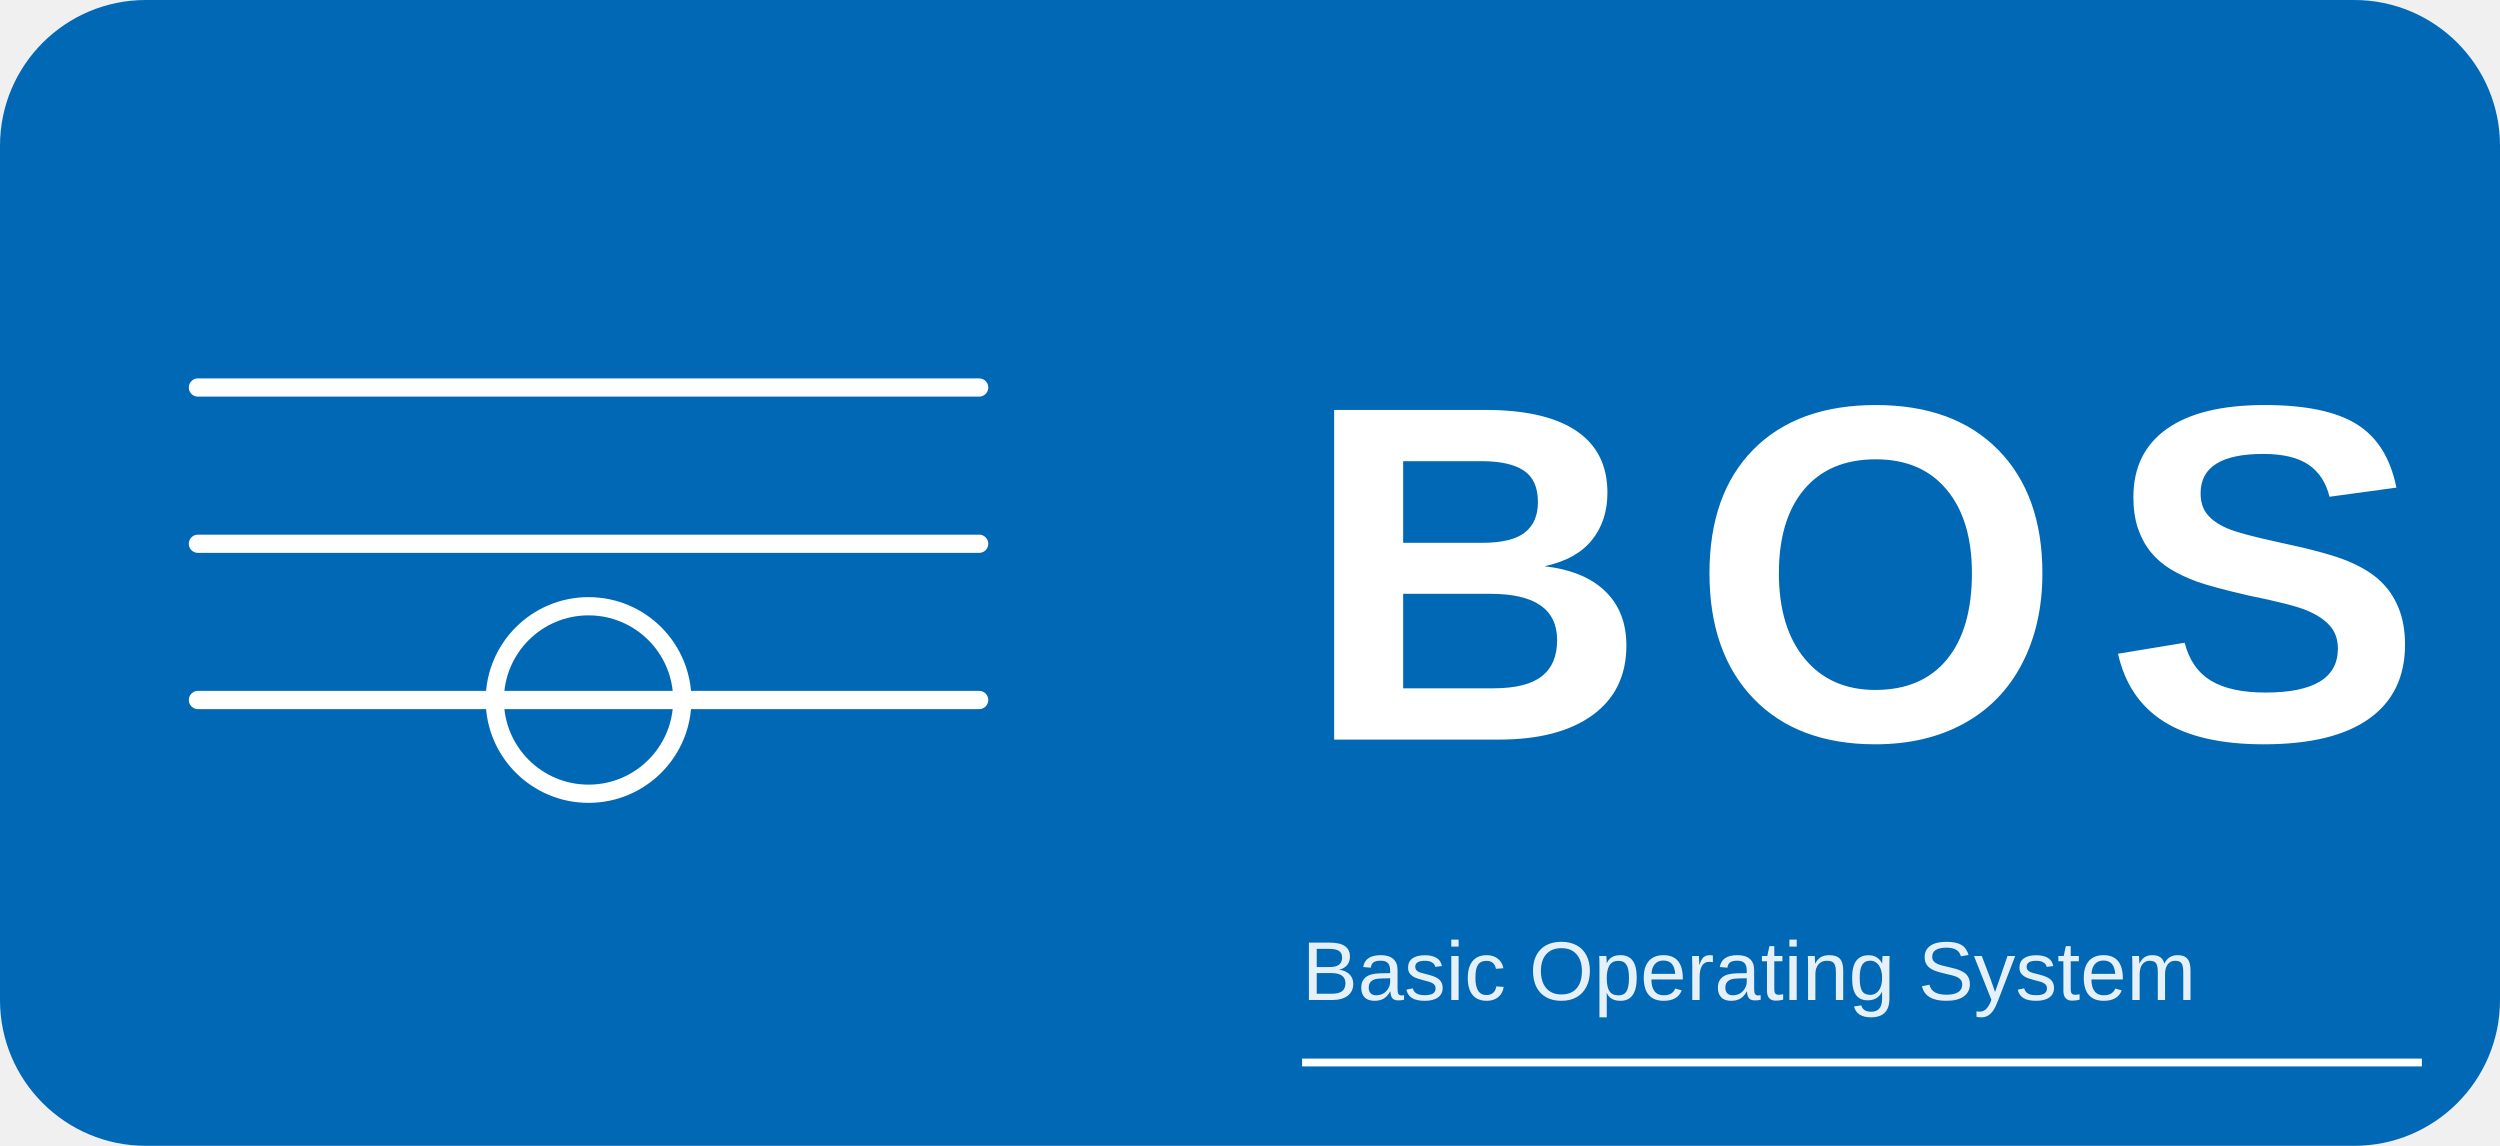
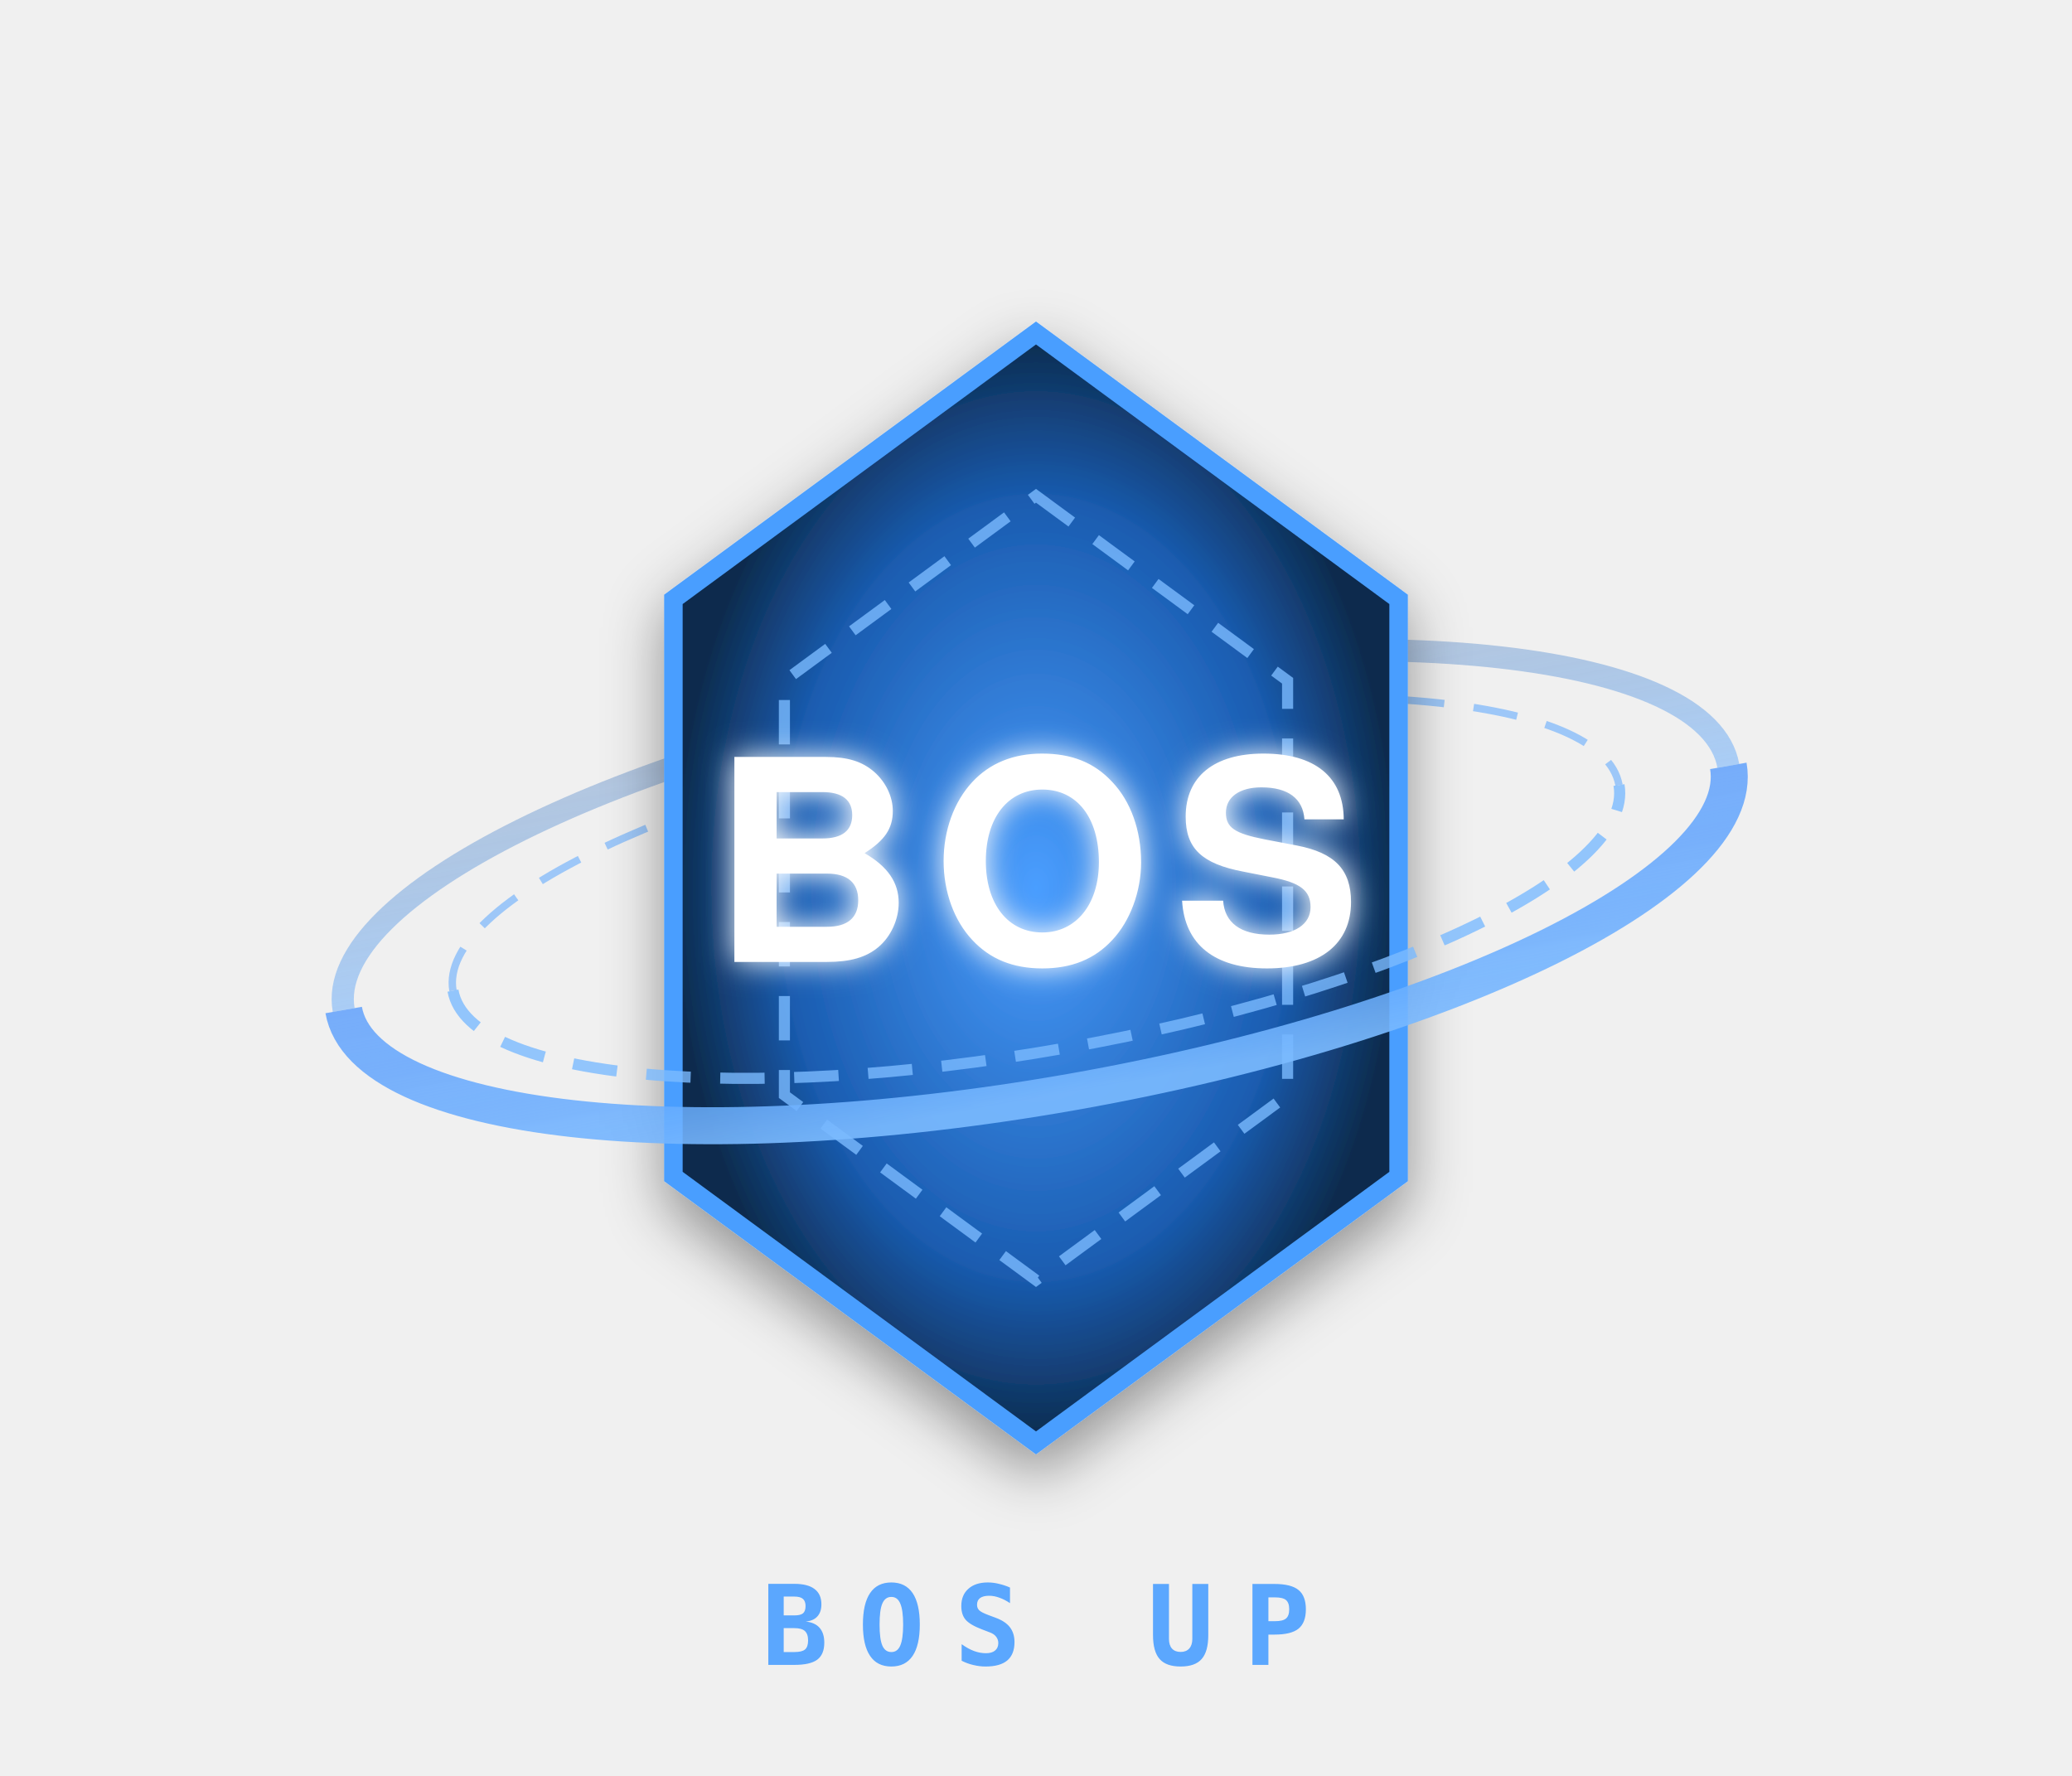
- <svg xmlns="http://www.w3.org/2000/svg" viewBox="0 0 480 220" width="480" height="220">
-   <rect x="0" y="0" width="480" height="220" rx="28" fill="#0068B5" />
-   <g transform="translate(38, 54.4)">
-     <line x1="0" y1="20" x2="150" y2="20" stroke="white" stroke-width="3.5" stroke-linecap="round" />
-     <line x1="0" y1="50" x2="150" y2="50" stroke="white" stroke-width="3.5" stroke-linecap="round" />
-     <line x1="0" y1="80" x2="150" y2="80" stroke="white" stroke-width="3.5" stroke-linecap="round" />
-     <circle cx="75" cy="80" r="18" fill="none" stroke="white" stroke-width="3.5" />
-   </g>
-   <g transform="translate(250, 52)">
-     <text x="0" y="90" font-family="Arial, 'Helvetica Neue', Helvetica, sans-serif" font-size="92" font-weight="700" fill="white" letter-spacing="8">BOS</text>
-     <text x="0" y="140" font-family="Arial, 'Helvetica Neue', Helvetica, sans-serif" font-size="16" font-weight="400" fill="white" opacity="0.9">Basic Operating System</text>
-     <line x1="0" y1="152" x2="215" y2="152" stroke="white" stroke-width="1.5" />
-   </g>
+ <svg xmlns="http://www.w3.org/2000/svg" viewBox="0 0 280 240" width="280" height="240">
+   <defs>
+     <radialGradient id="coreGrad" cx="50%" cy="50%" r="50%">
+       <stop offset="0%" stop-color="#4a9eff" />
+       <stop offset="70%" stop-color="#1a5cb0" />
+       <stop offset="100%" stop-color="#0d2b4d" />
+     </radialGradient>
+     <linearGradient id="ringLowerGrad" x1="0%" y1="0%" x2="0%" y2="100%">
+       <stop offset="0%" stop-color="#3a8cff" stop-opacity="0.7" />
+       <stop offset="100%" stop-color="#7abaff" stop-opacity="0.95" />
+     </linearGradient>
+     <linearGradient id="ringUpperGrad" x1="0%" y1="0%" x2="0%" y2="100%">
+       <stop offset="0%" stop-color="#1a5cb0" stop-opacity="0.4" />
+       <stop offset="100%" stop-color="#4a9eff" stop-opacity="0.6" />
+     </linearGradient>
+     <filter id="shadow" x="-20%" y="-20%" width="140%" height="140%">
+       <feDropShadow dx="0" dy="3" stdDeviation="4" flood-color="#000" flood-opacity="0.4" />
+     </filter>
+     <filter id="glow" x="-30%" y="-30%" width="160%" height="160%">
+       <feGaussianBlur stdDeviation="2" result="blur" />
+       <feMerge>
+         <feMergeNode in="blur" />
+         <feMergeNode in="SourceGraphic" />
+       </feMerge>
+     </filter>
+   </defs>
+   <path d="M 45,120 A 95,28 0 0,1 235,120" fill="none" stroke="url(#ringUpperGrad)" stroke-width="3" opacity="0.7" transform="rotate(-10 140 120)" />
+   <path d="M 60,120 A 80,22 0 0,1 220,120" fill="none" stroke="#4a9eff" stroke-width="1" stroke-dasharray="6 4" opacity="0.5" transform="rotate(-10 140 120)" />
+   <polygon points="140,45 189,81 189,159 140,195 91,159 91,81" fill="url(#coreGrad)" filter="url(#shadow)" stroke="#4a9eff" stroke-width="2.5" />
+   <polygon points="140,67 174,92 174,148 140,173 106,148 106,92" fill="none" stroke="#7abaff" stroke-width="1.5" stroke-dasharray="6 4" opacity="0.8" />
+   <text x="140" y="130" font-family="'Helvetica Neue', Helvetica, Arial, sans-serif" font-size="38" font-weight="900" fill="#ffffff" text-anchor="middle" letter-spacing="3" filter="url(#glow)">BOS</text>
+   <path d="M 45,120 A 95,28 0 0,0 235,120" fill="none" stroke="url(#ringLowerGrad)" stroke-width="5" opacity="0.95" transform="rotate(-10 140 120)" />
+   <path d="M 60,120 A 80,22 0 0,0 220,120" fill="none" stroke="#7abaff" stroke-width="1.5" stroke-dasharray="6 4" opacity="0.8" transform="rotate(-10 140 120)" />
+   <text x="140" y="225" font-family="monospace" font-size="15" font-weight="bold" fill="#4a9eff" text-anchor="middle" letter-spacing="4" opacity="0.9">BOS UP</text>
</svg>
